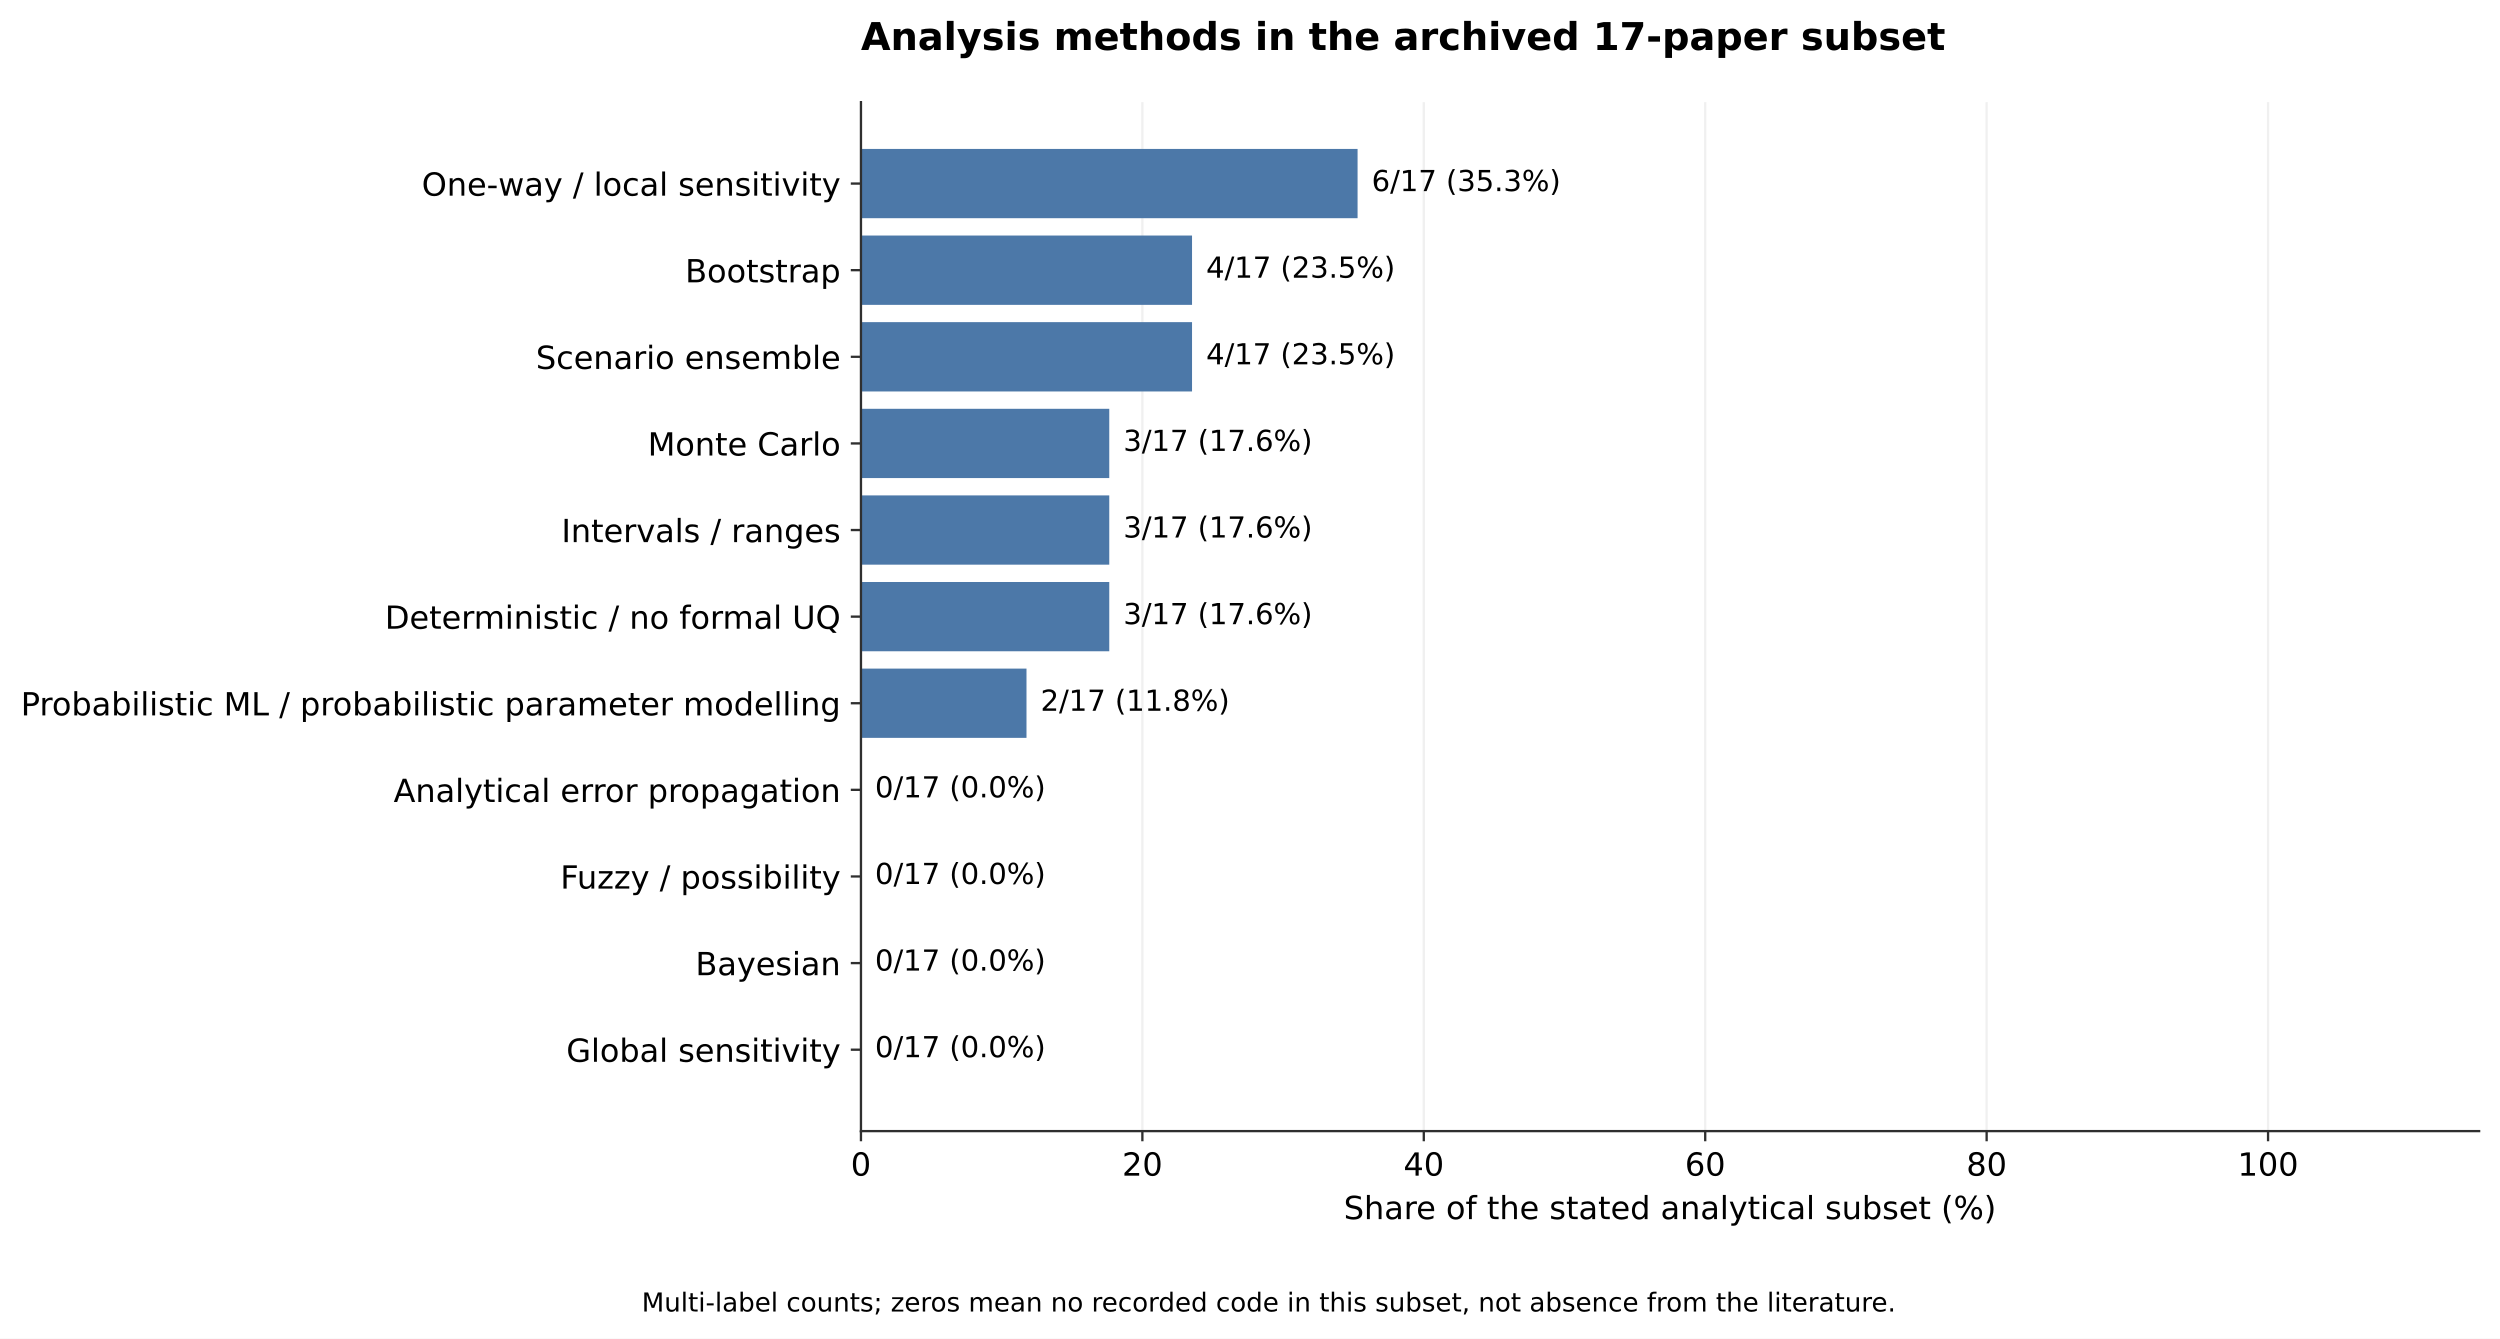
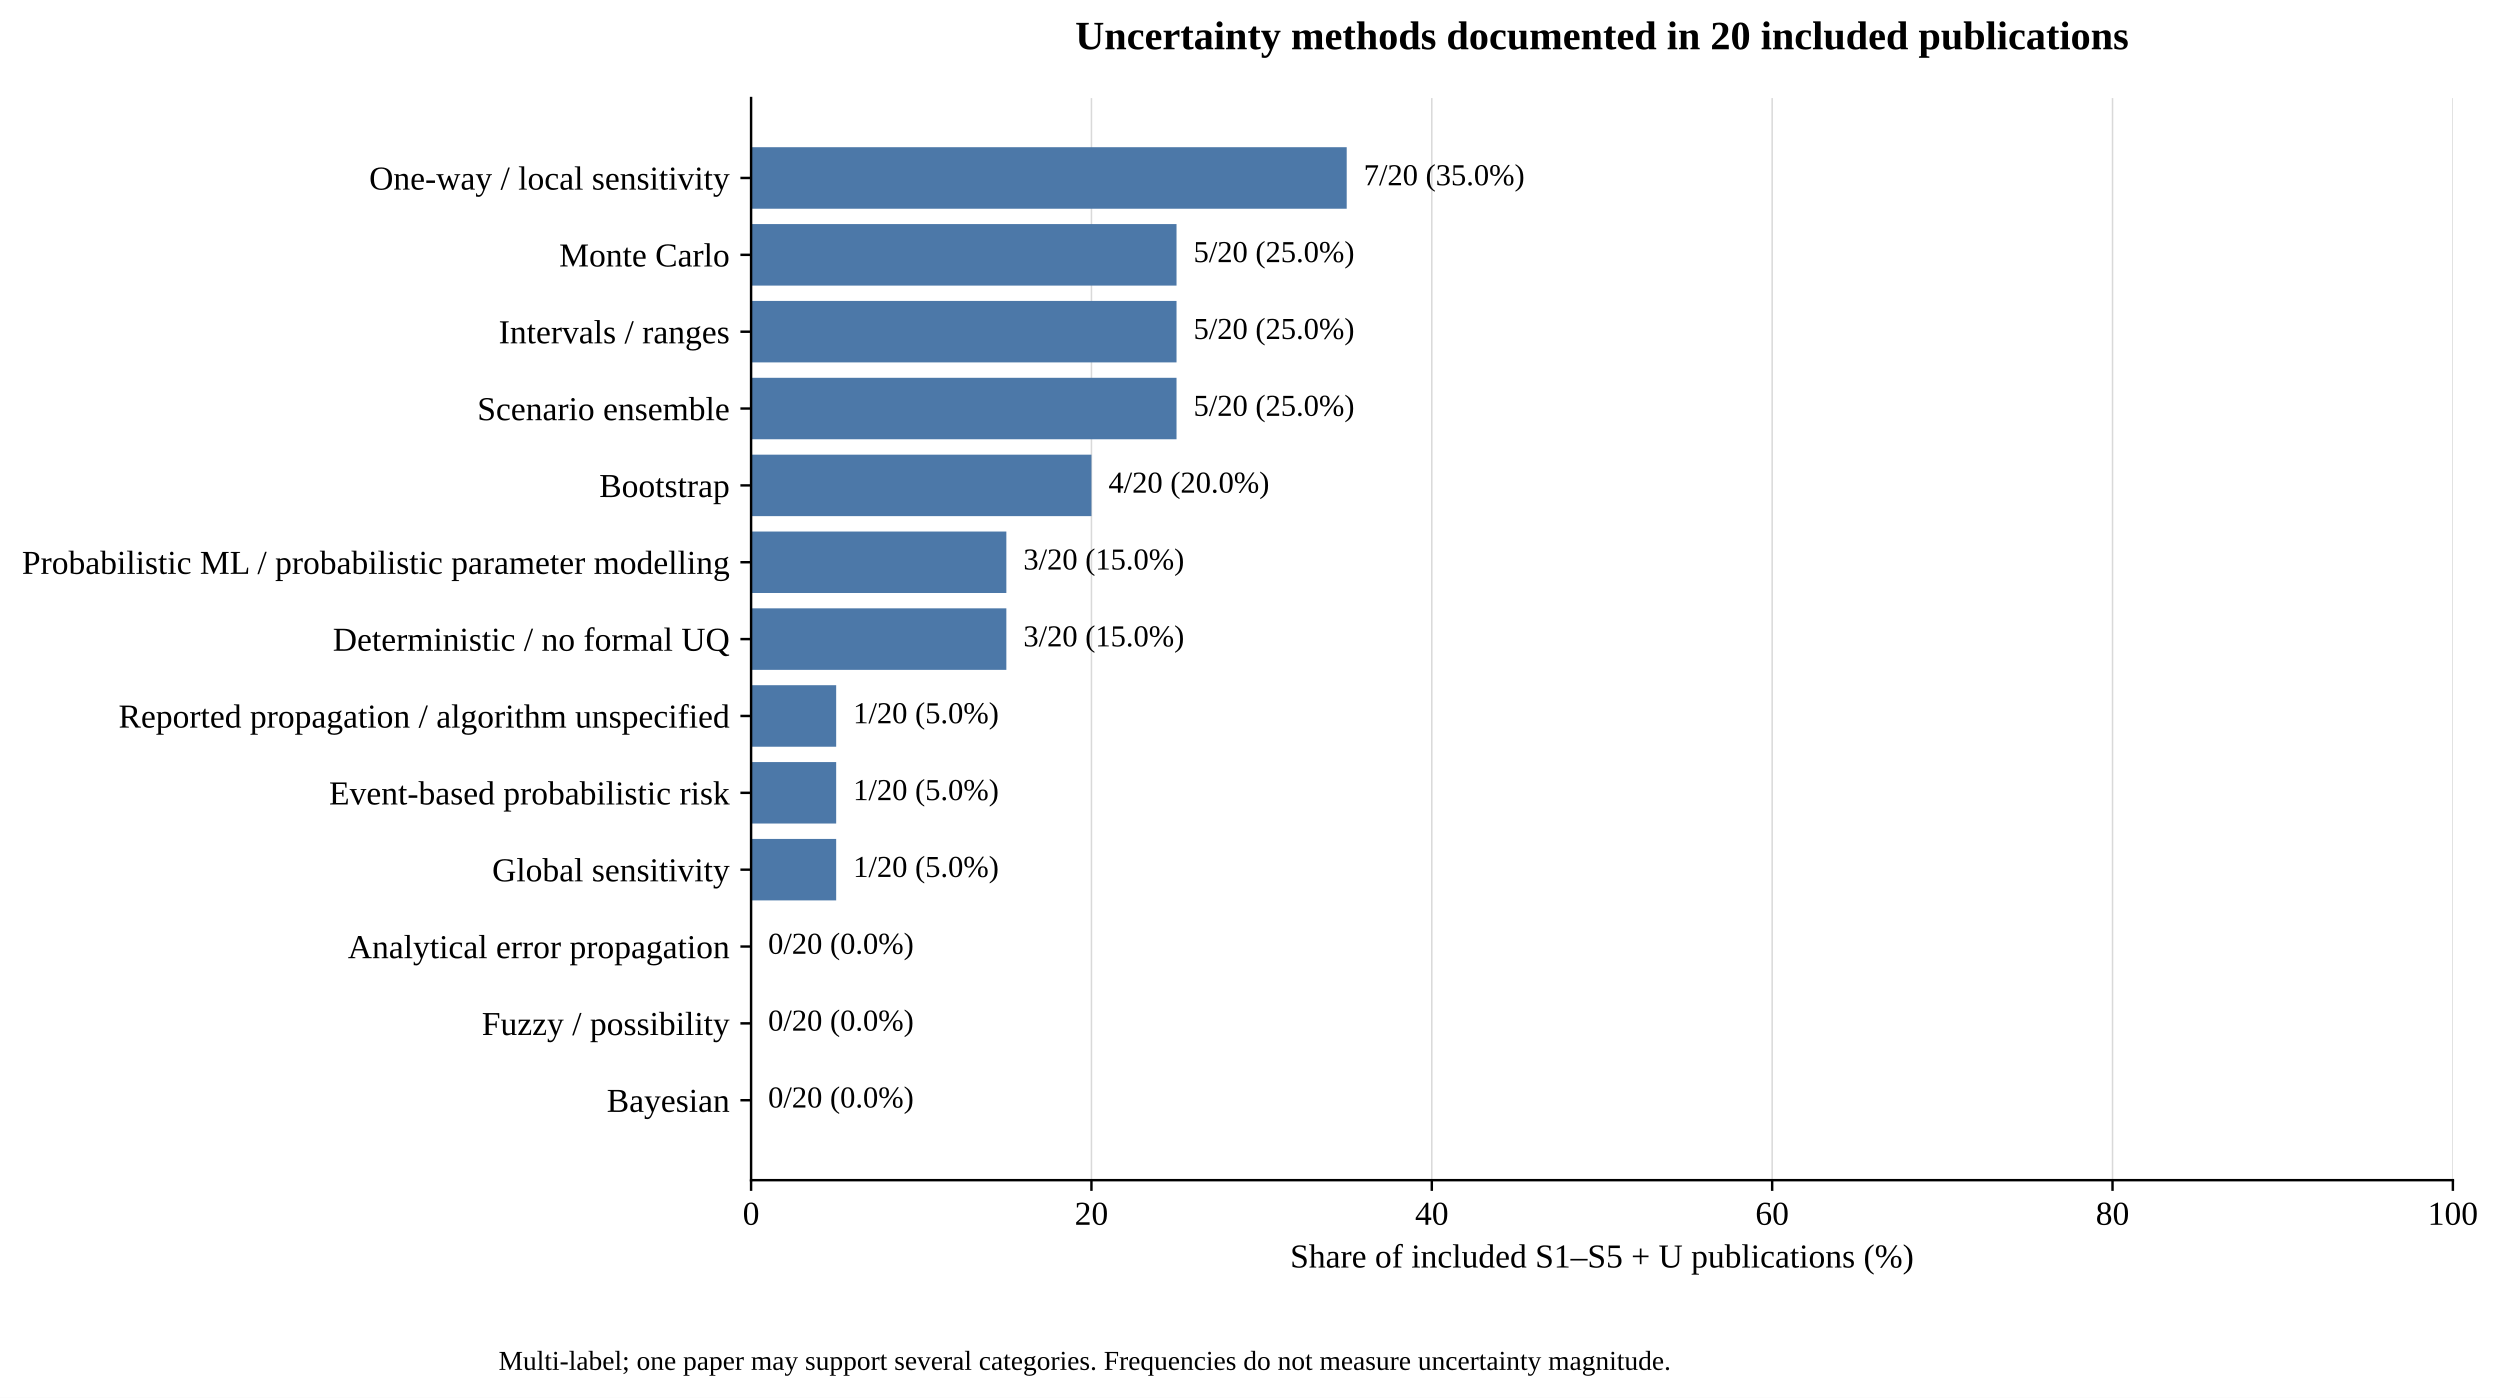
- <svg xmlns="http://www.w3.org/2000/svg" xmlns:xlink="http://www.w3.org/1999/xlink" width="862.086pt" height="461.616pt" viewBox="0 0 862.086 461.616" version="1.1">
+ <svg xmlns="http://www.w3.org/2000/svg" xmlns:xlink="http://www.w3.org/1999/xlink" width="819.721pt" height="458.314pt" viewBox="0 0 819.721 458.314" version="1.1">
  <defs>
    <style type="text/css">*{stroke-linejoin: round; stroke-linecap: butt}</style>
  </defs>
  <g id="figure_1">
    <g id="patch_1">
-       <path d="M 0 461.616  L 862.086 461.616  L 862.086 0  L 0 0  z " style="fill: #ffffff" />
+       <path d="M 0 458.314  L 819.721 458.314  L 819.721 0  L 0 0  z " style="fill: #ffffff" />
    </g>
    <g id="axes_1">
      <g id="patch_2">
-         <path d="M 296.886 390.046  L 854.886 390.046  L 854.886 35.23  L 296.886 35.23  z " style="fill: #ffffff" />
+         <path d="M 246.271 386.963  L 804.271 386.963  L 804.271 32.147  L 246.271 32.147  z " style="fill: #ffffff" />
      </g>
      <g id="matplotlib.axis_1">
        <g id="xtick_1">
          <g id="line2d_1">
-             <path d="M 296.886 390.046  L 296.886 35.23  " clip-path="url(#p93147d9a5b)" style="fill: none; stroke: #b8b8b8; stroke-opacity: 0.2; stroke-width: 0.8; stroke-linecap: square" />
+             <path d="M 246.271 386.963  L 246.271 32.147  " clip-path="url(#pecbf215bd4)" style="fill: none; stroke: #d9d9d9; stroke-width: 0.5; stroke-linecap: square" />
          </g>
          <g id="line2d_2">
            <defs>
-               <path id="m68fa494fcd" d="M 0 0  L 0 3.5  " style="stroke: #2f2f2f; stroke-width: 0.8" />
+               <path id="m2bf884d4ad" d="M 0 0  L 0 3.5  " style="stroke: #000000; stroke-width: 0.8" />
            </defs>
            <g>
-               <use xlink:href="#m68fa494fcd" x="296.886" y="390.046" style="stroke: #2f2f2f; stroke-width: 0.8" />
+               <use xlink:href="#m2bf884d4ad" x="246.271" y="386.963" style="stroke: #000000; stroke-width: 0.8" />
            </g>
          </g>
          <g id="text_1">
-             <text style="font-size: 11px; font-family: 'DejaVu Sans'; text-anchor: middle" x="296.886" y="405.403" transform="rotate(-0 296.8863 405.4034)">0</text>
+             <text style="font-size: 11px; font-family: 'Times New Roman'; text-anchor: middle" x="246.271" y="401.59" transform="rotate(-0 246.2708 401.5901)">0</text>
          </g>
        </g>
        <g id="xtick_2">
          <g id="line2d_3">
-             <path d="M 393.93 390.046  L 393.93 35.23  " clip-path="url(#p93147d9a5b)" style="fill: none; stroke: #b8b8b8; stroke-opacity: 0.2; stroke-width: 0.8; stroke-linecap: square" />
+             <path d="M 357.871 386.963  L 357.871 32.147  " clip-path="url(#pecbf215bd4)" style="fill: none; stroke: #d9d9d9; stroke-width: 0.5; stroke-linecap: square" />
          </g>
          <g id="line2d_4">
            <g>
-               <use xlink:href="#m68fa494fcd" x="393.93" y="390.046" style="stroke: #2f2f2f; stroke-width: 0.8" />
+               <use xlink:href="#m2bf884d4ad" x="357.871" y="386.963" style="stroke: #000000; stroke-width: 0.8" />
            </g>
          </g>
          <g id="text_2">
-             <text style="font-size: 11px; font-family: 'DejaVu Sans'; text-anchor: middle" x="393.93" y="405.403" transform="rotate(-0 393.9297 405.4034)">20</text>
+             <text style="font-size: 11px; font-family: 'Times New Roman'; text-anchor: middle" x="357.871" y="401.59" transform="rotate(-0 357.8708 401.5901)">20</text>
          </g>
        </g>
        <g id="xtick_3">
          <g id="line2d_5">
-             <path d="M 490.973 390.046  L 490.973 35.23  " clip-path="url(#p93147d9a5b)" style="fill: none; stroke: #b8b8b8; stroke-opacity: 0.2; stroke-width: 0.8; stroke-linecap: square" />
+             <path d="M 469.471 386.963  L 469.471 32.147  " clip-path="url(#pecbf215bd4)" style="fill: none; stroke: #d9d9d9; stroke-width: 0.5; stroke-linecap: square" />
          </g>
          <g id="line2d_6">
            <g>
-               <use xlink:href="#m68fa494fcd" x="490.973" y="390.046" style="stroke: #2f2f2f; stroke-width: 0.8" />
+               <use xlink:href="#m2bf884d4ad" x="469.471" y="386.963" style="stroke: #000000; stroke-width: 0.8" />
            </g>
          </g>
          <g id="text_3">
-             <text style="font-size: 11px; font-family: 'DejaVu Sans'; text-anchor: middle" x="490.973" y="405.403" transform="rotate(-0 490.9732 405.4034)">40</text>
+             <text style="font-size: 11px; font-family: 'Times New Roman'; text-anchor: middle" x="469.471" y="401.59" transform="rotate(-0 469.4708 401.5901)">40</text>
          </g>
        </g>
        <g id="xtick_4">
          <g id="line2d_7">
-             <path d="M 588.017 390.046  L 588.017 35.23  " clip-path="url(#p93147d9a5b)" style="fill: none; stroke: #b8b8b8; stroke-opacity: 0.2; stroke-width: 0.8; stroke-linecap: square" />
+             <path d="M 581.071 386.963  L 581.071 32.147  " clip-path="url(#pecbf215bd4)" style="fill: none; stroke: #d9d9d9; stroke-width: 0.5; stroke-linecap: square" />
          </g>
          <g id="line2d_8">
            <g>
-               <use xlink:href="#m68fa494fcd" x="588.017" y="390.046" style="stroke: #2f2f2f; stroke-width: 0.8" />
+               <use xlink:href="#m2bf884d4ad" x="581.071" y="386.963" style="stroke: #000000; stroke-width: 0.8" />
            </g>
          </g>
          <g id="text_4">
-             <text style="font-size: 11px; font-family: 'DejaVu Sans'; text-anchor: middle" x="588.017" y="405.403" transform="rotate(-0 588.0167 405.4034)">60</text>
+             <text style="font-size: 11px; font-family: 'Times New Roman'; text-anchor: middle" x="581.071" y="401.59" transform="rotate(-0 581.0708 401.5901)">60</text>
          </g>
        </g>
        <g id="xtick_5">
          <g id="line2d_9">
-             <path d="M 685.06 390.046  L 685.06 35.23  " clip-path="url(#p93147d9a5b)" style="fill: none; stroke: #b8b8b8; stroke-opacity: 0.2; stroke-width: 0.8; stroke-linecap: square" />
+             <path d="M 692.671 386.963  L 692.671 32.147  " clip-path="url(#pecbf215bd4)" style="fill: none; stroke: #d9d9d9; stroke-width: 0.5; stroke-linecap: square" />
          </g>
          <g id="line2d_10">
            <g>
-               <use xlink:href="#m68fa494fcd" x="685.06" y="390.046" style="stroke: #2f2f2f; stroke-width: 0.8" />
+               <use xlink:href="#m2bf884d4ad" x="692.671" y="386.963" style="stroke: #000000; stroke-width: 0.8" />
            </g>
          </g>
          <g id="text_5">
-             <text style="font-size: 11px; font-family: 'DejaVu Sans'; text-anchor: middle" x="685.06" y="405.403" transform="rotate(-0 685.0602 405.4034)">80</text>
+             <text style="font-size: 11px; font-family: 'Times New Roman'; text-anchor: middle" x="692.671" y="401.59" transform="rotate(-0 692.6708 401.5901)">80</text>
          </g>
        </g>
        <g id="xtick_6">
          <g id="line2d_11">
-             <path d="M 782.104 390.046  L 782.104 35.23  " clip-path="url(#p93147d9a5b)" style="fill: none; stroke: #b8b8b8; stroke-opacity: 0.2; stroke-width: 0.8; stroke-linecap: square" />
+             <path d="M 804.271 386.963  L 804.271 32.147  " clip-path="url(#pecbf215bd4)" style="fill: none; stroke: #d9d9d9; stroke-width: 0.5; stroke-linecap: square" />
          </g>
          <g id="line2d_12">
            <g>
-               <use xlink:href="#m68fa494fcd" x="782.104" y="390.046" style="stroke: #2f2f2f; stroke-width: 0.8" />
+               <use xlink:href="#m2bf884d4ad" x="804.271" y="386.963" style="stroke: #000000; stroke-width: 0.8" />
            </g>
          </g>
          <g id="text_6">
-             <text style="font-size: 11px; font-family: 'DejaVu Sans'; text-anchor: middle" x="782.104" y="405.403" transform="rotate(-0 782.1036 405.4034)">100</text>
+             <text style="font-size: 11px; font-family: 'Times New Roman'; text-anchor: middle" x="804.271" y="401.59" transform="rotate(-0 804.2708 401.5901)">100</text>
          </g>
        </g>
        <g id="text_7">
-           <text style="font-size: 11px; font-family: 'DejaVu Sans'; text-anchor: middle" x="575.886" y="420.404" transform="rotate(-0 575.8863 420.4042)">Share of the stated analytical subset (%)</text>
+           <text style="font-size: 11px; font-family: 'Times New Roman'; text-anchor: middle" x="525.271" y="415.602" transform="rotate(-0 525.2708 415.6022)">Share of included S1–S5 + U publications (%)</text>
        </g>
      </g>
      <g id="matplotlib.axis_2">
        <g id="ytick_1">
          <g id="line2d_13">
            <defs>
-               <path id="ma8423c147d" d="M 0 0  L -3.5 0  " style="stroke: #2f2f2f; stroke-width: 0.8" />
+               <path id="m92caf5ee12" d="M 0 0  L -3.5 0  " style="stroke: #000000; stroke-width: 0.8" />
            </defs>
            <g>
-               <use xlink:href="#ma8423c147d" x="296.886" y="361.971" style="stroke: #2f2f2f; stroke-width: 0.8" />
+               <use xlink:href="#m92caf5ee12" x="246.271" y="360.755" style="stroke: #000000; stroke-width: 0.8" />
            </g>
          </g>
          <g id="text_8">
-             <text style="font-size: 11px; font-family: 'DejaVu Sans'; text-anchor: end" x="289.886" y="366.15" transform="rotate(-0 289.8863 366.1504)">Global sensitivity</text>
+             <text style="font-size: 11px; font-family: 'Times New Roman'; text-anchor: end" x="239.271" y="364.574" transform="rotate(-0 239.2708 364.5742)">Bayesian</text>
          </g>
        </g>
        <g id="ytick_2">
          <g id="line2d_14">
            <g>
-               <use xlink:href="#ma8423c147d" x="296.886" y="332.105" style="stroke: #2f2f2f; stroke-width: 0.8" />
+               <use xlink:href="#m92caf5ee12" x="246.271" y="335.555" style="stroke: #000000; stroke-width: 0.8" />
            </g>
          </g>
          <g id="text_9">
-             <text style="font-size: 11px; font-family: 'DejaVu Sans'; text-anchor: end" x="289.886" y="336.284" transform="rotate(-0 289.8863 336.2837)">Bayesian</text>
+             <text style="font-size: 11px; font-family: 'Times New Roman'; text-anchor: end" x="239.271" y="339.374" transform="rotate(-0 239.2708 339.3742)">Fuzzy / possibility</text>
          </g>
        </g>
        <g id="ytick_3">
          <g id="line2d_15">
            <g>
-               <use xlink:href="#ma8423c147d" x="296.886" y="302.238" style="stroke: #2f2f2f; stroke-width: 0.8" />
+               <use xlink:href="#m92caf5ee12" x="246.271" y="310.355" style="stroke: #000000; stroke-width: 0.8" />
            </g>
          </g>
          <g id="text_10">
-             <text style="font-size: 11px; font-family: 'DejaVu Sans'; text-anchor: end" x="289.886" y="306.417" transform="rotate(-0 289.8863 306.4171)">Fuzzy / possibility</text>
+             <text style="font-size: 11px; font-family: 'Times New Roman'; text-anchor: end" x="239.271" y="314.174" transform="rotate(-0 239.2708 314.1742)">Analytical error propagation</text>
          </g>
        </g>
        <g id="ytick_4">
          <g id="line2d_16">
            <g>
-               <use xlink:href="#ma8423c147d" x="296.886" y="272.371" style="stroke: #2f2f2f; stroke-width: 0.8" />
+               <use xlink:href="#m92caf5ee12" x="246.271" y="285.155" style="stroke: #000000; stroke-width: 0.8" />
            </g>
          </g>
          <g id="text_11">
-             <text style="font-size: 11px; font-family: 'DejaVu Sans'; text-anchor: end" x="289.886" y="276.55" transform="rotate(-0 289.8863 276.5504)">Analytical error propagation</text>
+             <text style="font-size: 11px; font-family: 'Times New Roman'; text-anchor: end" x="239.271" y="288.974" transform="rotate(-0 239.2708 288.9742)">Global sensitivity</text>
          </g>
        </g>
        <g id="ytick_5">
          <g id="line2d_17">
            <g>
-               <use xlink:href="#ma8423c147d" x="296.886" y="242.505" style="stroke: #2f2f2f; stroke-width: 0.8" />
+               <use xlink:href="#m92caf5ee12" x="246.271" y="259.955" style="stroke: #000000; stroke-width: 0.8" />
            </g>
          </g>
          <g id="text_12">
-             <text style="font-size: 11px; font-family: 'DejaVu Sans'; text-anchor: end" x="289.886" y="246.684" transform="rotate(-0 289.8863 246.6837)">Probabilistic ML / probabilistic parameter modelling</text>
+             <text style="font-size: 11px; font-family: 'Times New Roman'; text-anchor: end" x="239.271" y="263.774" transform="rotate(-0 239.2708 263.7742)">Event-based probabilistic risk</text>
          </g>
        </g>
        <g id="ytick_6">
          <g id="line2d_18">
            <g>
-               <use xlink:href="#ma8423c147d" x="296.886" y="212.638" style="stroke: #2f2f2f; stroke-width: 0.8" />
+               <use xlink:href="#m92caf5ee12" x="246.271" y="234.755" style="stroke: #000000; stroke-width: 0.8" />
            </g>
          </g>
          <g id="text_13">
-             <text style="font-size: 11px; font-family: 'DejaVu Sans'; text-anchor: end" x="289.886" y="216.817" transform="rotate(-0 289.8863 216.8171)">Deterministic / no formal UQ</text>
+             <text style="font-size: 11px; font-family: 'Times New Roman'; text-anchor: end" x="239.271" y="238.574" transform="rotate(-0 239.2708 238.5742)">Reported propagation / algorithm unspecified</text>
          </g>
        </g>
        <g id="ytick_7">
          <g id="line2d_19">
            <g>
-               <use xlink:href="#ma8423c147d" x="296.886" y="182.771" style="stroke: #2f2f2f; stroke-width: 0.8" />
+               <use xlink:href="#m92caf5ee12" x="246.271" y="209.555" style="stroke: #000000; stroke-width: 0.8" />
            </g>
          </g>
          <g id="text_14">
-             <text style="font-size: 11px; font-family: 'DejaVu Sans'; text-anchor: end" x="289.886" y="186.95" transform="rotate(-0 289.8863 186.9504)">Intervals / ranges</text>
+             <text style="font-size: 11px; font-family: 'Times New Roman'; text-anchor: end" x="239.271" y="213.374" transform="rotate(-0 239.2708 213.3742)">Deterministic / no formal UQ</text>
          </g>
        </g>
        <g id="ytick_8">
          <g id="line2d_20">
            <g>
-               <use xlink:href="#ma8423c147d" x="296.886" y="152.905" style="stroke: #2f2f2f; stroke-width: 0.8" />
+               <use xlink:href="#m92caf5ee12" x="246.271" y="184.355" style="stroke: #000000; stroke-width: 0.8" />
            </g>
          </g>
          <g id="text_15">
-             <text style="font-size: 11px; font-family: 'DejaVu Sans'; text-anchor: end" x="289.886" y="157.084" transform="rotate(-0 289.8863 157.0837)">Monte Carlo</text>
+             <text style="font-size: 11px; font-family: 'Times New Roman'; text-anchor: end" x="239.271" y="188.174" transform="rotate(-0 239.2708 188.1742)">Probabilistic ML / probabilistic parameter modelling</text>
          </g>
        </g>
        <g id="ytick_9">
          <g id="line2d_21">
            <g>
-               <use xlink:href="#ma8423c147d" x="296.886" y="123.038" style="stroke: #2f2f2f; stroke-width: 0.8" />
+               <use xlink:href="#m92caf5ee12" x="246.271" y="159.155" style="stroke: #000000; stroke-width: 0.8" />
            </g>
          </g>
          <g id="text_16">
-             <text style="font-size: 11px; font-family: 'DejaVu Sans'; text-anchor: end" x="289.886" y="127.217" transform="rotate(-0 289.8863 127.2171)">Scenario ensemble</text>
+             <text style="font-size: 11px; font-family: 'Times New Roman'; text-anchor: end" x="239.271" y="162.969" transform="rotate(-0 239.2708 162.9686)">Bootstrap</text>
          </g>
        </g>
        <g id="ytick_10">
          <g id="line2d_22">
            <g>
-               <use xlink:href="#ma8423c147d" x="296.886" y="93.171" style="stroke: #2f2f2f; stroke-width: 0.8" />
+               <use xlink:href="#m92caf5ee12" x="246.271" y="133.955" style="stroke: #000000; stroke-width: 0.8" />
            </g>
          </g>
          <g id="text_17">
-             <text style="font-size: 11px; font-family: 'DejaVu Sans'; text-anchor: end" x="289.886" y="97.35" transform="rotate(-0 289.8863 97.34998)">Bootstrap</text>
+             <text style="font-size: 11px; font-family: 'Times New Roman'; text-anchor: end" x="239.271" y="137.774" transform="rotate(-0 239.2708 137.7742)">Scenario ensemble</text>
          </g>
        </g>
        <g id="ytick_11">
          <g id="line2d_23">
            <g>
-               <use xlink:href="#ma8423c147d" x="296.886" y="63.305" style="stroke: #2f2f2f; stroke-width: 0.8" />
+               <use xlink:href="#m92caf5ee12" x="246.271" y="108.755" style="stroke: #000000; stroke-width: 0.8" />
            </g>
          </g>
          <g id="text_18">
-             <text style="font-size: 11px; font-family: 'DejaVu Sans'; text-anchor: end" x="289.886" y="67.484" transform="rotate(-0 289.8863 67.48374)">One-way / local sensitivity</text>
+             <text style="font-size: 11px; font-family: 'Times New Roman'; text-anchor: end" x="239.271" y="112.574" transform="rotate(-0 239.2708 112.5742)">Intervals / ranges</text>
+           </g>
+         </g>
+         <g id="ytick_12">
+           <g id="line2d_24">
+             <g>
+               <use xlink:href="#m92caf5ee12" x="246.271" y="83.555" style="stroke: #000000; stroke-width: 0.8" />
+             </g>
+           </g>
+           <g id="text_19">
+             <text style="font-size: 11px; font-family: 'Times New Roman'; text-anchor: end" x="239.271" y="87.374" transform="rotate(-0 239.2708 87.37419)">Monte Carlo</text>
+           </g>
+         </g>
+         <g id="ytick_13">
+           <g id="line2d_25">
+             <g>
+               <use xlink:href="#m92caf5ee12" x="246.271" y="58.355" style="stroke: #000000; stroke-width: 0.8" />
+             </g>
+           </g>
+           <g id="text_20">
+             <text style="font-size: 11px; font-family: 'Times New Roman'; text-anchor: end" x="239.271" y="62.174" transform="rotate(-0 239.2708 62.17419)">One-way / local sensitivity</text>
          </g>
        </g>
      </g>
      <g id="patch_3">
-         <path d="M 296.886 373.918  L 296.886 373.918  L 296.886 350.025  L 296.886 350.025  z " clip-path="url(#p93147d9a5b)" style="fill: #4c78a8" />
+         <path d="M 246.271 370.835  L 246.271 370.835  L 246.271 350.675  L 246.271 350.675  z " clip-path="url(#pecbf215bd4)" style="fill: #4c78a8" />
      </g>
      <g id="patch_4">
-         <path d="M 296.886 344.051  L 296.886 344.051  L 296.886 320.158  L 296.886 320.158  z " clip-path="url(#p93147d9a5b)" style="fill: #4c78a8" />
+         <path d="M 246.271 345.635  L 246.271 345.635  L 246.271 325.475  L 246.271 325.475  z " clip-path="url(#pecbf215bd4)" style="fill: #4c78a8" />
      </g>
      <g id="patch_5">
-         <path d="M 296.886 314.185  L 296.886 314.185  L 296.886 290.291  L 296.886 290.291  z " clip-path="url(#p93147d9a5b)" style="fill: #4c78a8" />
+         <path d="M 246.271 320.435  L 246.271 320.435  L 246.271 300.275  L 246.271 300.275  z " clip-path="url(#pecbf215bd4)" style="fill: #4c78a8" />
      </g>
      <g id="patch_6">
-         <path d="M 296.886 284.318  L 296.886 284.318  L 296.886 260.425  L 296.886 260.425  z " clip-path="url(#p93147d9a5b)" style="fill: #4c78a8" />
+         <path d="M 246.271 295.235  L 274.171 295.235  L 274.171 275.075  L 246.271 275.075  z " clip-path="url(#pecbf215bd4)" style="fill: #4c78a8" />
      </g>
      <g id="patch_7">
-         <path d="M 296.886 254.451  L 353.971 254.451  L 353.971 230.558  L 296.886 230.558  z " clip-path="url(#p93147d9a5b)" style="fill: #4c78a8" />
+         <path d="M 246.271 270.035  L 274.171 270.035  L 274.171 249.875  L 246.271 249.875  z " clip-path="url(#pecbf215bd4)" style="fill: #4c78a8" />
      </g>
      <g id="patch_8">
-         <path d="M 296.886 224.585  L 382.513 224.585  L 382.513 200.691  L 296.886 200.691  z " clip-path="url(#p93147d9a5b)" style="fill: #4c78a8" />
+         <path d="M 246.271 244.835  L 274.171 244.835  L 274.171 224.675  L 246.271 224.675  z " clip-path="url(#pecbf215bd4)" style="fill: #4c78a8" />
      </g>
      <g id="patch_9">
-         <path d="M 296.886 194.718  L 382.513 194.718  L 382.513 170.825  L 296.886 170.825  z " clip-path="url(#p93147d9a5b)" style="fill: #4c78a8" />
+         <path d="M 246.271 219.635  L 329.971 219.635  L 329.971 199.475  L 246.271 199.475  z " clip-path="url(#pecbf215bd4)" style="fill: #4c78a8" />
      </g>
      <g id="patch_10">
-         <path d="M 296.886 164.851  L 382.513 164.851  L 382.513 140.958  L 296.886 140.958  z " clip-path="url(#p93147d9a5b)" style="fill: #4c78a8" />
+         <path d="M 246.271 194.435  L 329.971 194.435  L 329.971 174.275  L 246.271 174.275  z " clip-path="url(#pecbf215bd4)" style="fill: #4c78a8" />
      </g>
      <g id="patch_11">
-         <path d="M 296.886 134.985  L 411.055 134.985  L 411.055 111.091  L 296.886 111.091  z " clip-path="url(#p93147d9a5b)" style="fill: #4c78a8" />
+         <path d="M 246.271 169.235  L 357.871 169.235  L 357.871 149.075  L 246.271 149.075  z " clip-path="url(#pecbf215bd4)" style="fill: #4c78a8" />
      </g>
      <g id="patch_12">
-         <path d="M 296.886 105.118  L 411.055 105.118  L 411.055 81.225  L 296.886 81.225  z " clip-path="url(#p93147d9a5b)" style="fill: #4c78a8" />
+         <path d="M 246.271 144.035  L 385.771 144.035  L 385.771 123.875  L 246.271 123.875  z " clip-path="url(#pecbf215bd4)" style="fill: #4c78a8" />
      </g>
      <g id="patch_13">
-         <path d="M 296.886 75.251  L 468.139 75.251  L 468.139 51.358  L 296.886 51.358  z " clip-path="url(#p93147d9a5b)" style="fill: #4c78a8" />
+         <path d="M 246.271 118.835  L 385.771 118.835  L 385.771 98.675  L 246.271 98.675  z " clip-path="url(#pecbf215bd4)" style="fill: #4c78a8" />
      </g>
      <g id="patch_14">
-         <path d="M 296.886 390.046  L 296.886 35.23  " style="fill: none; stroke: #2f2f2f; stroke-width: 0.8; stroke-linejoin: miter; stroke-linecap: square" />
+         <path d="M 246.271 93.635  L 385.771 93.635  L 385.771 73.475  L 246.271 73.475  z " clip-path="url(#pecbf215bd4)" style="fill: #4c78a8" />
      </g>
      <g id="patch_15">
-         <path d="M 296.886 390.046  L 854.886 390.046  " style="fill: none; stroke: #2f2f2f; stroke-width: 0.8; stroke-linejoin: miter; stroke-linecap: square" />
-       </g>
-       <g id="text_19">
-         <text style="font-size: 10px; font-family: 'DejaVu Sans'; text-anchor: start" x="301.738" y="364.569" transform="rotate(-0 301.7384 364.5689)">0/17  (0.0%)</text>
-       </g>
-       <g id="text_20">
-         <text style="font-size: 10px; font-family: 'DejaVu Sans'; text-anchor: start" x="301.738" y="334.702" transform="rotate(-0 301.7384 334.7023)">0/17  (0.0%)</text>
+         <path d="M 246.271 68.435  L 441.571 68.435  L 441.571 48.275  L 246.271 48.275  z " clip-path="url(#pecbf215bd4)" style="fill: #4c78a8" />
+       </g>
+       <g id="patch_16">
+         <path d="M 246.271 386.963  L 246.271 32.147  " style="fill: none; stroke: #000000; stroke-width: 0.8; stroke-linejoin: miter; stroke-linecap: square" />
+       </g>
+       <g id="patch_17">
+         <path d="M 246.271 386.963  L 804.271 386.963  " style="fill: none; stroke: #000000; stroke-width: 0.8; stroke-linejoin: miter; stroke-linecap: square" />
      </g>
      <g id="text_21">
-         <text style="font-size: 10px; font-family: 'DejaVu Sans'; text-anchor: start" x="301.738" y="304.836" transform="rotate(-0 301.7384 304.8356)">0/17  (0.0%)</text>
+         <text style="font-size: 10px; font-family: 'Times New Roman'; text-anchor: start" x="251.851" y="363.148" transform="rotate(-0 251.8508 363.1479)">0/20 (0.0%)</text>
      </g>
      <g id="text_22">
-         <text style="font-size: 10px; font-family: 'DejaVu Sans'; text-anchor: start" x="301.738" y="274.969" transform="rotate(-0 301.7384 274.9689)">0/17  (0.0%)</text>
+         <text style="font-size: 10px; font-family: 'Times New Roman'; text-anchor: start" x="251.851" y="337.948" transform="rotate(-0 251.8508 337.9479)">0/20 (0.0%)</text>
      </g>
      <g id="text_23">
-         <text style="font-size: 10px; font-family: 'DejaVu Sans'; text-anchor: start" x="358.823" y="245.102" transform="rotate(-0 358.8228 245.1023)">2/17  (11.8%)</text>
+         <text style="font-size: 10px; font-family: 'Times New Roman'; text-anchor: start" x="251.851" y="312.748" transform="rotate(-0 251.8508 312.7479)">0/20 (0.0%)</text>
      </g>
      <g id="text_24">
-         <text style="font-size: 10px; font-family: 'DejaVu Sans'; text-anchor: start" x="387.365" y="215.236" transform="rotate(-0 387.365 215.2356)">3/17  (17.6%)</text>
+         <text style="font-size: 10px; font-family: 'Times New Roman'; text-anchor: start" x="279.751" y="287.548" transform="rotate(-0 279.7508 287.5479)">1/20 (5.0%)</text>
      </g>
      <g id="text_25">
-         <text style="font-size: 10px; font-family: 'DejaVu Sans'; text-anchor: start" x="387.365" y="185.369" transform="rotate(-0 387.365 185.3689)">3/17  (17.6%)</text>
+         <text style="font-size: 10px; font-family: 'Times New Roman'; text-anchor: start" x="279.751" y="262.348" transform="rotate(-0 279.7508 262.3479)">1/20 (5.0%)</text>
      </g>
      <g id="text_26">
-         <text style="font-size: 10px; font-family: 'DejaVu Sans'; text-anchor: start" x="387.365" y="155.502" transform="rotate(-0 387.365 155.5023)">3/17  (17.6%)</text>
+         <text style="font-size: 10px; font-family: 'Times New Roman'; text-anchor: start" x="279.751" y="237.148" transform="rotate(-0 279.7508 237.1479)">1/20 (5.0%)</text>
      </g>
      <g id="text_27">
-         <text style="font-size: 10px; font-family: 'DejaVu Sans'; text-anchor: start" x="415.907" y="125.636" transform="rotate(-0 415.9072 125.6356)">4/17  (23.5%)</text>
+         <text style="font-size: 10px; font-family: 'Times New Roman'; text-anchor: start" x="335.551" y="211.948" transform="rotate(-0 335.5508 211.9479)">3/20 (15.0%)</text>
      </g>
      <g id="text_28">
-         <text style="font-size: 10px; font-family: 'DejaVu Sans'; text-anchor: start" x="415.907" y="95.769" transform="rotate(-0 415.9072 95.76893)">4/17  (23.5%)</text>
+         <text style="font-size: 10px; font-family: 'Times New Roman'; text-anchor: start" x="335.551" y="186.748" transform="rotate(-0 335.5508 186.7479)">3/20 (15.0%)</text>
      </g>
      <g id="text_29">
-         <text style="font-size: 10px; font-family: 'DejaVu Sans'; text-anchor: start" x="472.992" y="65.902" transform="rotate(-0 472.9916 65.90226)">6/17  (35.3%)</text>
+         <text style="font-size: 10px; font-family: 'Times New Roman'; text-anchor: start" x="363.451" y="161.548" transform="rotate(-0 363.4508 161.5479)">4/20 (20.0%)</text>
      </g>
      <g id="text_30">
-         <text style="font-weight: 700; font-size: 13.2px; font-family: 'DejaVu Sans'; text-anchor: start" x="296.886" y="17.23" transform="rotate(-0 296.8863 17.22994)">Analysis methods in the archived 17-paper subset</text>
+         <text style="font-size: 10px; font-family: 'Times New Roman'; text-anchor: start" x="391.351" y="136.348" transform="rotate(-0 391.3508 136.3479)">5/20 (25.0%)</text>
+       </g>
+       <g id="text_31">
+         <text style="font-size: 10px; font-family: 'Times New Roman'; text-anchor: start" x="391.351" y="111.148" transform="rotate(-0 391.3508 111.1479)">5/20 (25.0%)</text>
+       </g>
+       <g id="text_32">
+         <text style="font-size: 10px; font-family: 'Times New Roman'; text-anchor: start" x="391.351" y="85.948" transform="rotate(-0 391.3508 85.9479)">5/20 (25.0%)</text>
+       </g>
+       <g id="text_33">
+         <text style="font-size: 10px; font-family: 'Times New Roman'; text-anchor: start" x="447.151" y="60.748" transform="rotate(-0 447.1508 60.7479)">7/20 (35.0%)</text>
+       </g>
+       <g id="text_34">
+         <text style="font-weight: 700; font-size: 13.2px; font-family: 'Times New Roman'; text-anchor: middle" x="525.271" y="16.147" transform="rotate(-0 525.2708 16.14712)">Uncertainty methods documented in 20 included publications</text>
      </g>
    </g>
-     <g id="text_31">
-       <text style="font-size: 9px; font-family: 'DejaVu Sans'; text-anchor: start" x="221.286" y="452.254" transform="rotate(-0 221.2862 452.2539)">Multi-label counts; zeros mean no recorded code in this subset, not absence from the literature.</text>
+     <g id="text_35">
+       <text style="font-size: 9px; font-family: 'Times New Roman'; text-anchor: start" x="163.471" y="449.171" transform="rotate(-0 163.4708 449.1711)">Multi-label; one paper may support several categories. Frequencies do not measure uncertainty magnitude.</text>
    </g>
  </g>
  <defs>
-     <clipPath id="p93147d9a5b">
-       <rect x="296.886" y="35.23" width="558" height="354.816" />
+     <clipPath id="pecbf215bd4">
+       <rect x="246.271" y="32.147" width="558" height="354.816" />
    </clipPath>
  </defs>
-   <style>text,tspan{font-family:"Times New Roman",serif !important}</style>
</svg>
